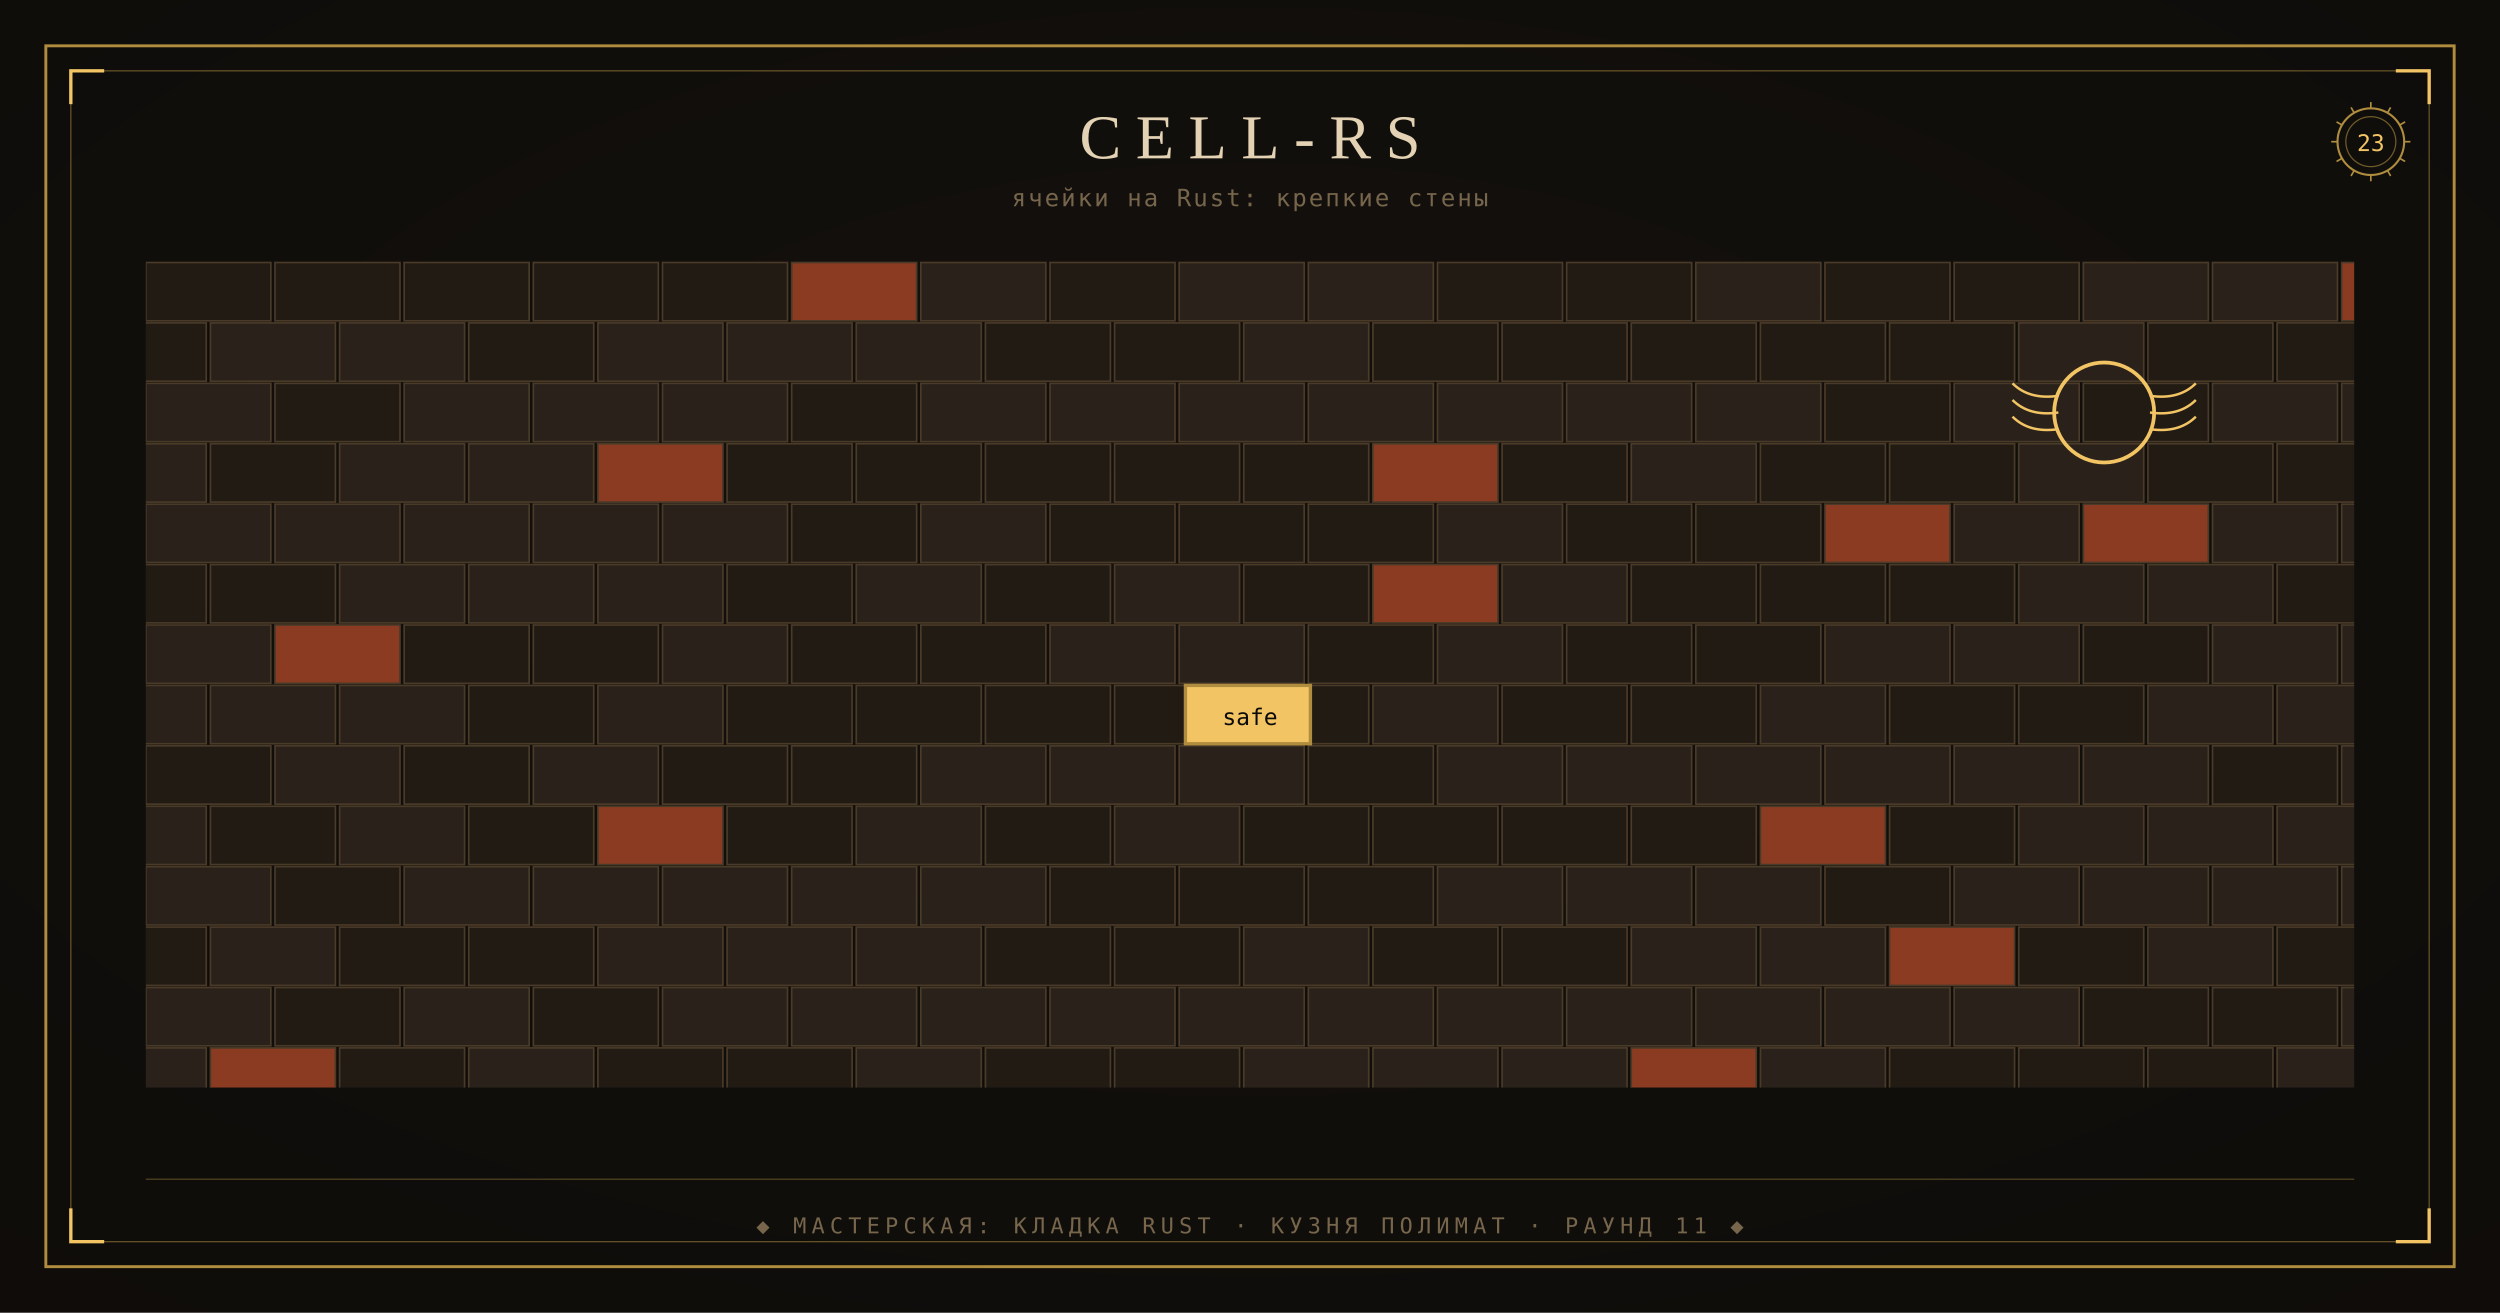
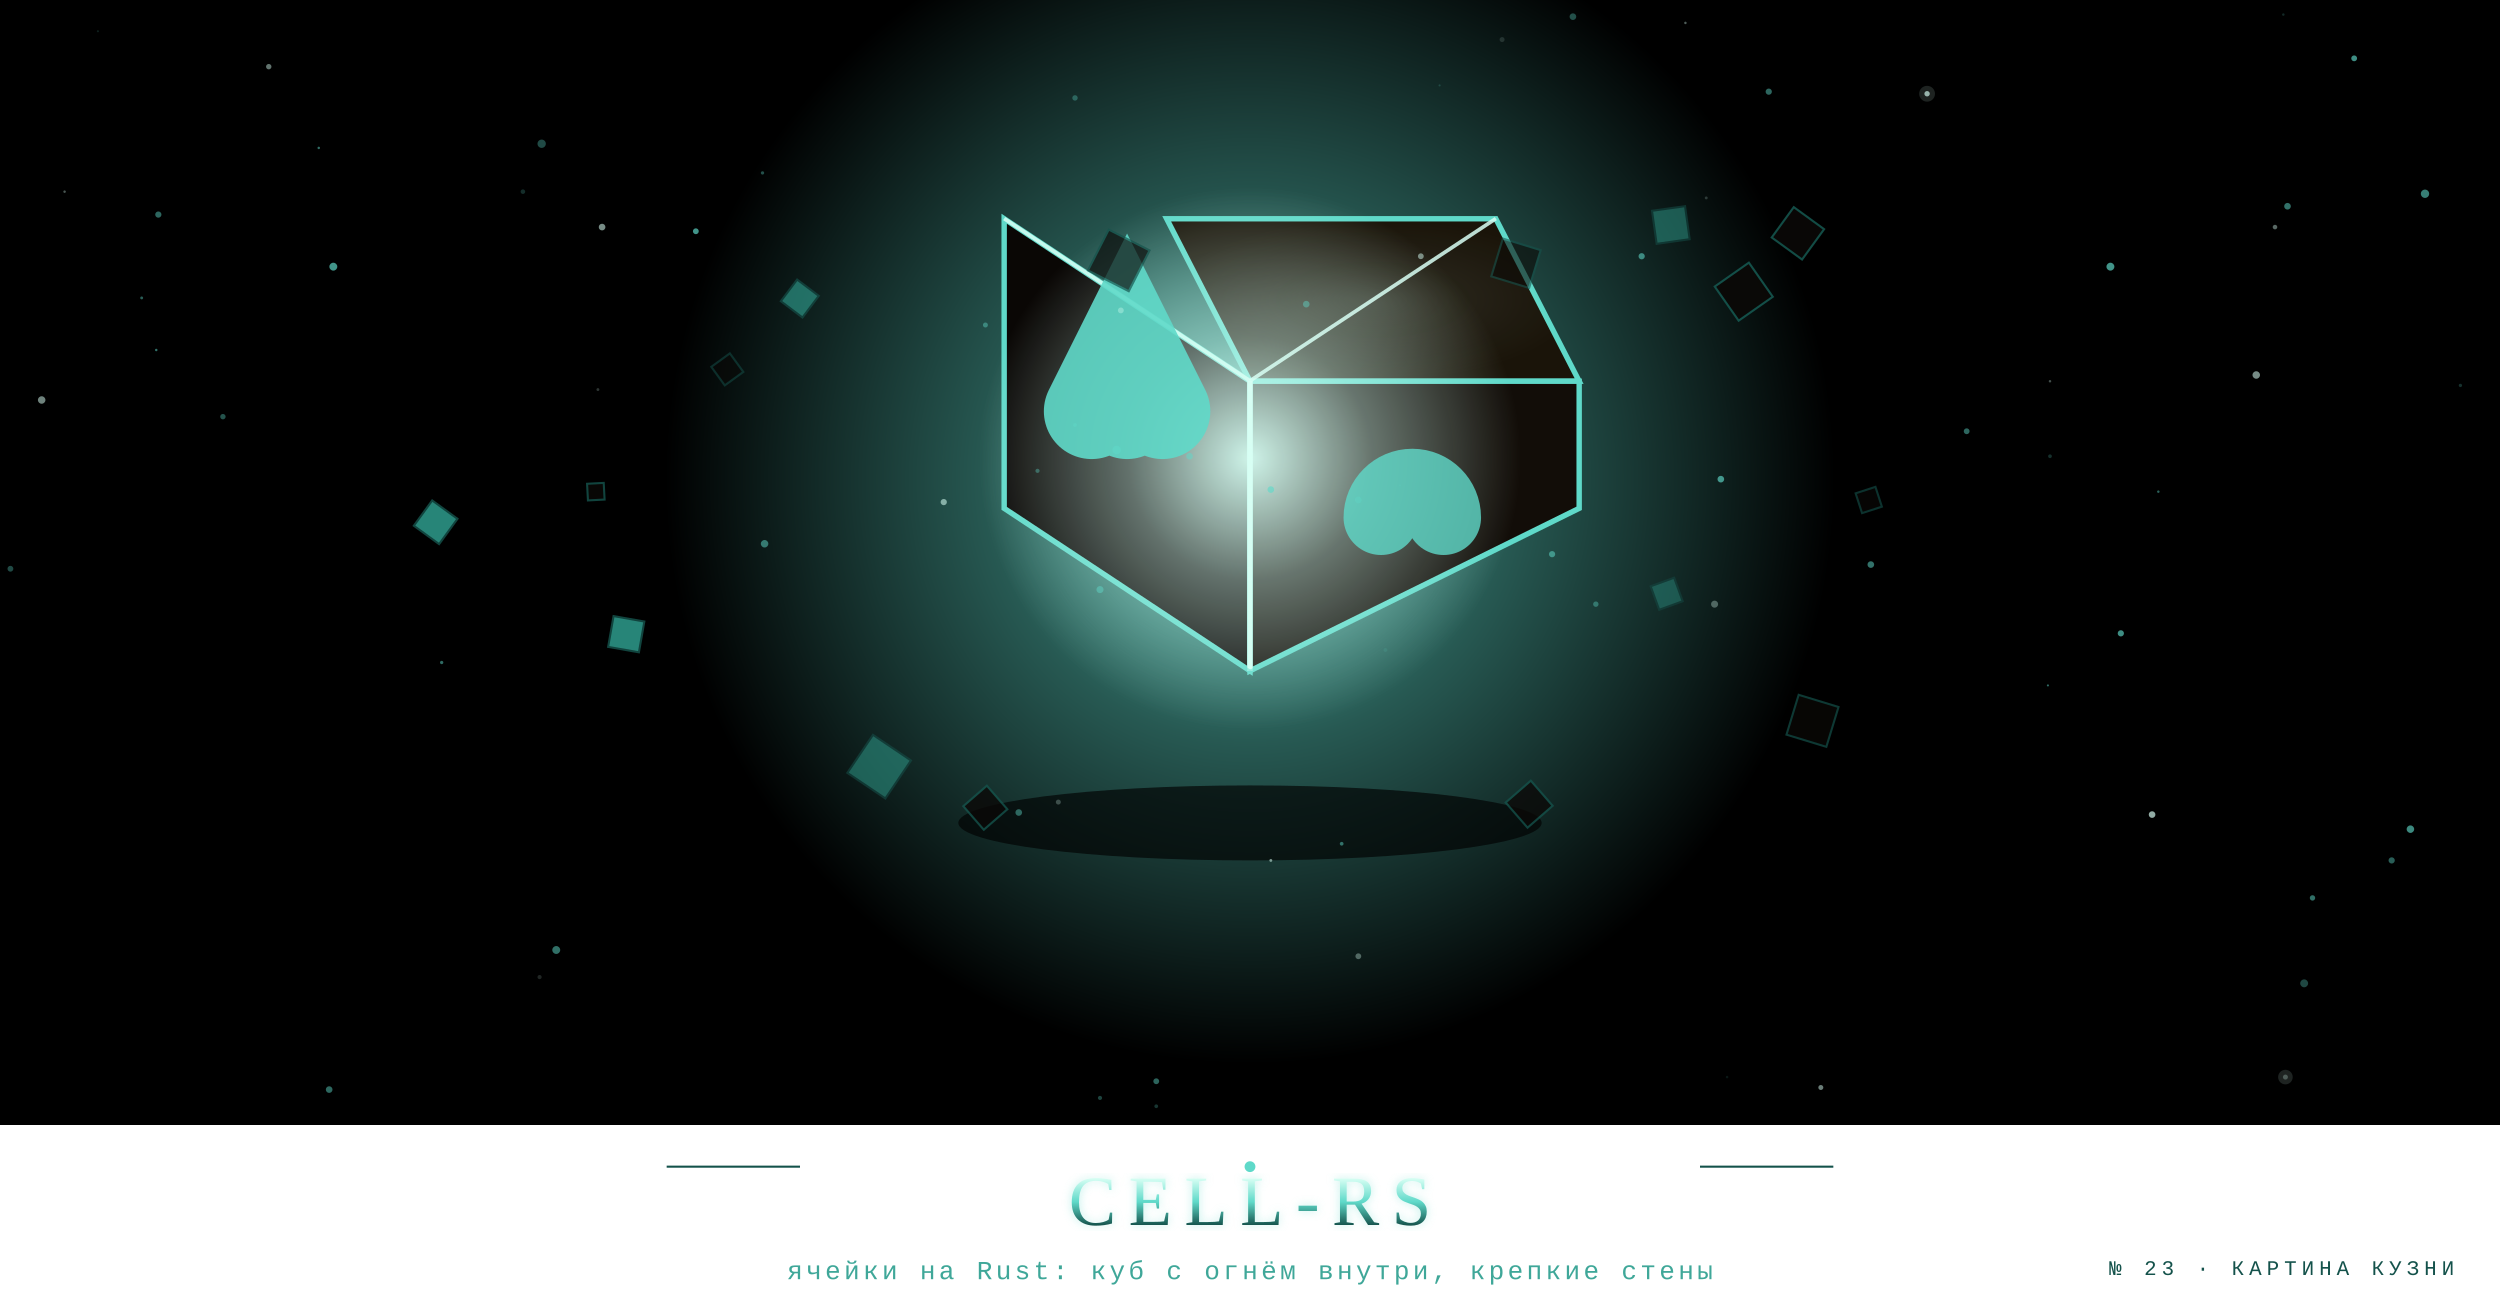
- <svg xmlns="http://www.w3.org/2000/svg" viewBox="0 0 1200 630" width="1200" height="630">
-   <rect width="1200" height="630" fill="#0D0B09" />
-   <radialGradient id="vig23" cx="0.5" cy="0.42" r="0.95">
-     <stop offset="0" stop-color="#15110D" />
-     <stop offset="1" stop-color="#0D0B09" />
-   </radialGradient>
-   <rect width="1200" height="630" fill="url(#vig23)" opacity="0.9" />
-   <rect x="22" y="22" width="1156" height="586" fill="none" stroke="#B08D3E" stroke-width="1.4" />
-   <rect x="34" y="34" width="1132" height="562" fill="none" stroke="#B08D3E" stroke-width="0.6" opacity="0.55" />
-   <path d="M 34 50 L 34 34 L 50 34" fill="none" stroke="#F2C464" stroke-width="1.6" />
-   <path d="M 1166 50 L 1166 34 L 1150 34" fill="none" stroke="#F2C464" stroke-width="1.6" />
-   <path d="M 34 580 L 34 596 L 50 596" fill="none" stroke="#F2C464" stroke-width="1.6" />
-   <path d="M 1166 580 L 1166 596 L 1150 596" fill="none" stroke="#F2C464" stroke-width="1.6" />
-   <text x="600.0" y="76" text-anchor="middle" font-family="Georgia, 'Times New Roman', serif" font-size="30" fill="#E4D2B4" letter-spacing="7">CELL-RS</text>
-   <text x="600.0" y="99" text-anchor="middle" font-family="'Cascadia Mono', ui-monospace, Consolas, monospace" font-size="11.5" fill="#77664C" letter-spacing="1">ячейки на Rust: крепкие стены</text>
-   <g transform="translate(1138,68)">
-     <circle r="16" fill="none" stroke="#B08D3E" stroke-width="1" />
-     <circle r="12" fill="none" stroke="#B08D3E" stroke-width="0.6" opacity="0.6" />
-     <text y="4.5" text-anchor="middle" font-family="'Cascadia Mono', ui-monospace, Consolas, monospace" font-size="11" fill="#F2C464">23</text>
-     <g stroke="#B08D3E" stroke-width="0.8">
-       <line x1="0" y1="-19" x2="0" y2="-16" transform="rotate(0)" />
-       <line x1="0" y1="-19" x2="0" y2="-16" transform="rotate(30)" />
-       <line x1="0" y1="-19" x2="0" y2="-16" transform="rotate(60)" />
-       <line x1="0" y1="-19" x2="0" y2="-16" transform="rotate(90)" />
-       <line x1="0" y1="-19" x2="0" y2="-16" transform="rotate(120)" />
-       <line x1="0" y1="-19" x2="0" y2="-16" transform="rotate(150)" />
-       <line x1="0" y1="-19" x2="0" y2="-16" transform="rotate(180)" />
-       <line x1="0" y1="-19" x2="0" y2="-16" transform="rotate(210)" />
-       <line x1="0" y1="-19" x2="0" y2="-16" transform="rotate(240)" />
-       <line x1="0" y1="-19" x2="0" y2="-16" transform="rotate(270)" />
-       <line x1="0" y1="-19" x2="0" y2="-16" transform="rotate(300)" />
-       <line x1="0" y1="-19" x2="0" y2="-16" transform="rotate(330)" />
-     </g>
-   </g>
-   <line x1="70" y1="566" x2="1130" y2="566" stroke="#B08D3E" stroke-width="0.5" opacity="0.5" />
-   <text x="600.0" y="592" text-anchor="middle" font-family="'Cascadia Mono', ui-monospace, Consolas, monospace" font-size="10.5" fill="#77664C" letter-spacing="2.5">◆ МАСТЕРСКАЯ: КЛАДКА RUST · КУЗНЯ ПОЛИМАТ · РАУНД 11 ◆</text>
-   <clipPath id="clip23">
-     <rect x="70" y="118" width="1060" height="404" />
-   </clipPath>
-   <g clip-path="url(#clip23)">
-     <rect x="70" y="126" width="60" height="28" fill="#221B14" stroke="#4A3A28" stroke-width="0.8" />
-     <rect x="132" y="126" width="60" height="28" fill="#221B14" stroke="#4A3A28" stroke-width="0.8" />
-     <rect x="194" y="126" width="60" height="28" fill="#221B14" stroke="#4A3A28" stroke-width="0.8" />
-     <rect x="256" y="126" width="60" height="28" fill="#221B14" stroke="#4A3A28" stroke-width="0.8" />
-     <rect x="318" y="126" width="60" height="28" fill="#221B14" stroke="#4A3A28" stroke-width="0.8" />
-     <rect x="380" y="126" width="60" height="28" fill="#8A3B22" stroke="#4A3A28" stroke-width="0.8" />
-     <rect x="442" y="126" width="60" height="28" fill="#2A221A" stroke="#4A3A28" stroke-width="0.8" />
-     <rect x="504" y="126" width="60" height="28" fill="#221B14" stroke="#4A3A28" stroke-width="0.8" />
-     <rect x="566" y="126" width="60" height="28" fill="#2A221A" stroke="#4A3A28" stroke-width="0.8" />
-     <rect x="628" y="126" width="60" height="28" fill="#2A221A" stroke="#4A3A28" stroke-width="0.8" />
-     <rect x="690" y="126" width="60" height="28" fill="#221B14" stroke="#4A3A28" stroke-width="0.8" />
-     <rect x="752" y="126" width="60" height="28" fill="#221B14" stroke="#4A3A28" stroke-width="0.8" />
-     <rect x="814" y="126" width="60" height="28" fill="#2A221A" stroke="#4A3A28" stroke-width="0.8" />
-     <rect x="876" y="126" width="60" height="28" fill="#221B14" stroke="#4A3A28" stroke-width="0.8" />
-     <rect x="938" y="126" width="60" height="28" fill="#221B14" stroke="#4A3A28" stroke-width="0.8" />
-     <rect x="1000" y="126" width="60" height="28" fill="#2A221A" stroke="#4A3A28" stroke-width="0.8" />
-     <rect x="1062" y="126" width="60" height="28" fill="#2A221A" stroke="#4A3A28" stroke-width="0.8" />
-     <rect x="1124" y="126" width="60" height="28" fill="#8A3B22" stroke="#4A3A28" stroke-width="0.8" />
-     <rect x="39" y="155" width="60" height="28" fill="#221B14" stroke="#4A3A28" stroke-width="0.8" />
-     <rect x="101" y="155" width="60" height="28" fill="#2A221A" stroke="#4A3A28" stroke-width="0.8" />
-     <rect x="163" y="155" width="60" height="28" fill="#2A221A" stroke="#4A3A28" stroke-width="0.8" />
-     <rect x="225" y="155" width="60" height="28" fill="#221B14" stroke="#4A3A28" stroke-width="0.8" />
-     <rect x="287" y="155" width="60" height="28" fill="#2A221A" stroke="#4A3A28" stroke-width="0.8" />
-     <rect x="349" y="155" width="60" height="28" fill="#2A221A" stroke="#4A3A28" stroke-width="0.8" />
-     <rect x="411" y="155" width="60" height="28" fill="#2A221A" stroke="#4A3A28" stroke-width="0.8" />
-     <rect x="473" y="155" width="60" height="28" fill="#221B14" stroke="#4A3A28" stroke-width="0.8" />
-     <rect x="535" y="155" width="60" height="28" fill="#221B14" stroke="#4A3A28" stroke-width="0.8" />
-     <rect x="597" y="155" width="60" height="28" fill="#2A221A" stroke="#4A3A28" stroke-width="0.8" />
-     <rect x="659" y="155" width="60" height="28" fill="#221B14" stroke="#4A3A28" stroke-width="0.8" />
-     <rect x="721" y="155" width="60" height="28" fill="#221B14" stroke="#4A3A28" stroke-width="0.8" />
-     <rect x="783" y="155" width="60" height="28" fill="#221B14" stroke="#4A3A28" stroke-width="0.8" />
-     <rect x="845" y="155" width="60" height="28" fill="#221B14" stroke="#4A3A28" stroke-width="0.8" />
-     <rect x="907" y="155" width="60" height="28" fill="#221B14" stroke="#4A3A28" stroke-width="0.8" />
-     <rect x="969" y="155" width="60" height="28" fill="#2A221A" stroke="#4A3A28" stroke-width="0.8" />
-     <rect x="1031" y="155" width="60" height="28" fill="#221B14" stroke="#4A3A28" stroke-width="0.8" />
-     <rect x="1093" y="155" width="60" height="28" fill="#221B14" stroke="#4A3A28" stroke-width="0.8" />
-     <rect x="70" y="184" width="60" height="28" fill="#2A221A" stroke="#4A3A28" stroke-width="0.8" />
-     <rect x="132" y="184" width="60" height="28" fill="#221B14" stroke="#4A3A28" stroke-width="0.8" />
-     <rect x="194" y="184" width="60" height="28" fill="#2A221A" stroke="#4A3A28" stroke-width="0.8" />
-     <rect x="256" y="184" width="60" height="28" fill="#2A221A" stroke="#4A3A28" stroke-width="0.8" />
-     <rect x="318" y="184" width="60" height="28" fill="#2A221A" stroke="#4A3A28" stroke-width="0.8" />
-     <rect x="380" y="184" width="60" height="28" fill="#221B14" stroke="#4A3A28" stroke-width="0.8" />
-     <rect x="442" y="184" width="60" height="28" fill="#2A221A" stroke="#4A3A28" stroke-width="0.8" />
-     <rect x="504" y="184" width="60" height="28" fill="#2A221A" stroke="#4A3A28" stroke-width="0.8" />
-     <rect x="566" y="184" width="60" height="28" fill="#2A221A" stroke="#4A3A28" stroke-width="0.8" />
-     <rect x="628" y="184" width="60" height="28" fill="#2A221A" stroke="#4A3A28" stroke-width="0.8" />
-     <rect x="690" y="184" width="60" height="28" fill="#2A221A" stroke="#4A3A28" stroke-width="0.8" />
-     <rect x="752" y="184" width="60" height="28" fill="#2A221A" stroke="#4A3A28" stroke-width="0.8" />
-     <rect x="814" y="184" width="60" height="28" fill="#2A221A" stroke="#4A3A28" stroke-width="0.8" />
-     <rect x="876" y="184" width="60" height="28" fill="#221B14" stroke="#4A3A28" stroke-width="0.8" />
-     <rect x="938" y="184" width="60" height="28" fill="#2A221A" stroke="#4A3A28" stroke-width="0.8" />
-     <rect x="1000" y="184" width="60" height="28" fill="#221B14" stroke="#4A3A28" stroke-width="0.8" />
-     <rect x="1062" y="184" width="60" height="28" fill="#2A221A" stroke="#4A3A28" stroke-width="0.8" />
-     <rect x="1124" y="184" width="60" height="28" fill="#2A221A" stroke="#4A3A28" stroke-width="0.8" />
-     <rect x="39" y="213" width="60" height="28" fill="#2A221A" stroke="#4A3A28" stroke-width="0.8" />
-     <rect x="101" y="213" width="60" height="28" fill="#221B14" stroke="#4A3A28" stroke-width="0.8" />
-     <rect x="163" y="213" width="60" height="28" fill="#2A221A" stroke="#4A3A28" stroke-width="0.8" />
-     <rect x="225" y="213" width="60" height="28" fill="#2A221A" stroke="#4A3A28" stroke-width="0.8" />
-     <rect x="287" y="213" width="60" height="28" fill="#8A3B22" stroke="#4A3A28" stroke-width="0.8" />
-     <rect x="349" y="213" width="60" height="28" fill="#221B14" stroke="#4A3A28" stroke-width="0.8" />
-     <rect x="411" y="213" width="60" height="28" fill="#221B14" stroke="#4A3A28" stroke-width="0.8" />
-     <rect x="473" y="213" width="60" height="28" fill="#221B14" stroke="#4A3A28" stroke-width="0.8" />
-     <rect x="535" y="213" width="60" height="28" fill="#221B14" stroke="#4A3A28" stroke-width="0.8" />
-     <rect x="597" y="213" width="60" height="28" fill="#221B14" stroke="#4A3A28" stroke-width="0.8" />
-     <rect x="659" y="213" width="60" height="28" fill="#8A3B22" stroke="#4A3A28" stroke-width="0.8" />
-     <rect x="721" y="213" width="60" height="28" fill="#221B14" stroke="#4A3A28" stroke-width="0.8" />
-     <rect x="783" y="213" width="60" height="28" fill="#2A221A" stroke="#4A3A28" stroke-width="0.8" />
-     <rect x="845" y="213" width="60" height="28" fill="#221B14" stroke="#4A3A28" stroke-width="0.8" />
-     <rect x="907" y="213" width="60" height="28" fill="#221B14" stroke="#4A3A28" stroke-width="0.8" />
-     <rect x="969" y="213" width="60" height="28" fill="#2A221A" stroke="#4A3A28" stroke-width="0.8" />
-     <rect x="1031" y="213" width="60" height="28" fill="#221B14" stroke="#4A3A28" stroke-width="0.8" />
-     <rect x="1093" y="213" width="60" height="28" fill="#221B14" stroke="#4A3A28" stroke-width="0.8" />
-     <rect x="70" y="242" width="60" height="28" fill="#2A221A" stroke="#4A3A28" stroke-width="0.8" />
-     <rect x="132" y="242" width="60" height="28" fill="#2A221A" stroke="#4A3A28" stroke-width="0.8" />
-     <rect x="194" y="242" width="60" height="28" fill="#2A221A" stroke="#4A3A28" stroke-width="0.8" />
-     <rect x="256" y="242" width="60" height="28" fill="#2A221A" stroke="#4A3A28" stroke-width="0.8" />
-     <rect x="318" y="242" width="60" height="28" fill="#2A221A" stroke="#4A3A28" stroke-width="0.8" />
-     <rect x="380" y="242" width="60" height="28" fill="#221B14" stroke="#4A3A28" stroke-width="0.8" />
-     <rect x="442" y="242" width="60" height="28" fill="#2A221A" stroke="#4A3A28" stroke-width="0.8" />
-     <rect x="504" y="242" width="60" height="28" fill="#221B14" stroke="#4A3A28" stroke-width="0.8" />
-     <rect x="566" y="242" width="60" height="28" fill="#221B14" stroke="#4A3A28" stroke-width="0.8" />
-     <rect x="628" y="242" width="60" height="28" fill="#221B14" stroke="#4A3A28" stroke-width="0.8" />
-     <rect x="690" y="242" width="60" height="28" fill="#2A221A" stroke="#4A3A28" stroke-width="0.8" />
-     <rect x="752" y="242" width="60" height="28" fill="#221B14" stroke="#4A3A28" stroke-width="0.8" />
-     <rect x="814" y="242" width="60" height="28" fill="#221B14" stroke="#4A3A28" stroke-width="0.8" />
-     <rect x="876" y="242" width="60" height="28" fill="#8A3B22" stroke="#4A3A28" stroke-width="0.8" />
-     <rect x="938" y="242" width="60" height="28" fill="#2A221A" stroke="#4A3A28" stroke-width="0.8" />
-     <rect x="1000" y="242" width="60" height="28" fill="#8A3B22" stroke="#4A3A28" stroke-width="0.8" />
-     <rect x="1062" y="242" width="60" height="28" fill="#2A221A" stroke="#4A3A28" stroke-width="0.8" />
-     <rect x="1124" y="242" width="60" height="28" fill="#2A221A" stroke="#4A3A28" stroke-width="0.8" />
-     <rect x="39" y="271" width="60" height="28" fill="#221B14" stroke="#4A3A28" stroke-width="0.8" />
-     <rect x="101" y="271" width="60" height="28" fill="#221B14" stroke="#4A3A28" stroke-width="0.8" />
-     <rect x="163" y="271" width="60" height="28" fill="#2A221A" stroke="#4A3A28" stroke-width="0.8" />
-     <rect x="225" y="271" width="60" height="28" fill="#2A221A" stroke="#4A3A28" stroke-width="0.8" />
-     <rect x="287" y="271" width="60" height="28" fill="#2A221A" stroke="#4A3A28" stroke-width="0.8" />
-     <rect x="349" y="271" width="60" height="28" fill="#221B14" stroke="#4A3A28" stroke-width="0.8" />
-     <rect x="411" y="271" width="60" height="28" fill="#2A221A" stroke="#4A3A28" stroke-width="0.8" />
-     <rect x="473" y="271" width="60" height="28" fill="#221B14" stroke="#4A3A28" stroke-width="0.8" />
-     <rect x="535" y="271" width="60" height="28" fill="#2A221A" stroke="#4A3A28" stroke-width="0.8" />
-     <rect x="597" y="271" width="60" height="28" fill="#221B14" stroke="#4A3A28" stroke-width="0.8" />
-     <rect x="659" y="271" width="60" height="28" fill="#8A3B22" stroke="#4A3A28" stroke-width="0.8" />
-     <rect x="721" y="271" width="60" height="28" fill="#2A221A" stroke="#4A3A28" stroke-width="0.8" />
-     <rect x="783" y="271" width="60" height="28" fill="#221B14" stroke="#4A3A28" stroke-width="0.8" />
-     <rect x="845" y="271" width="60" height="28" fill="#221B14" stroke="#4A3A28" stroke-width="0.8" />
-     <rect x="907" y="271" width="60" height="28" fill="#221B14" stroke="#4A3A28" stroke-width="0.8" />
-     <rect x="969" y="271" width="60" height="28" fill="#2A221A" stroke="#4A3A28" stroke-width="0.8" />
-     <rect x="1031" y="271" width="60" height="28" fill="#2A221A" stroke="#4A3A28" stroke-width="0.8" />
-     <rect x="1093" y="271" width="60" height="28" fill="#221B14" stroke="#4A3A28" stroke-width="0.8" />
-     <rect x="70" y="300" width="60" height="28" fill="#2A221A" stroke="#4A3A28" stroke-width="0.8" />
-     <rect x="132" y="300" width="60" height="28" fill="#8A3B22" stroke="#4A3A28" stroke-width="0.8" />
-     <rect x="194" y="300" width="60" height="28" fill="#221B14" stroke="#4A3A28" stroke-width="0.8" />
-     <rect x="256" y="300" width="60" height="28" fill="#221B14" stroke="#4A3A28" stroke-width="0.8" />
-     <rect x="318" y="300" width="60" height="28" fill="#2A221A" stroke="#4A3A28" stroke-width="0.8" />
-     <rect x="380" y="300" width="60" height="28" fill="#221B14" stroke="#4A3A28" stroke-width="0.8" />
-     <rect x="442" y="300" width="60" height="28" fill="#221B14" stroke="#4A3A28" stroke-width="0.8" />
-     <rect x="504" y="300" width="60" height="28" fill="#2A221A" stroke="#4A3A28" stroke-width="0.8" />
-     <rect x="566" y="300" width="60" height="28" fill="#2A221A" stroke="#4A3A28" stroke-width="0.8" />
-     <rect x="628" y="300" width="60" height="28" fill="#221B14" stroke="#4A3A28" stroke-width="0.8" />
-     <rect x="690" y="300" width="60" height="28" fill="#2A221A" stroke="#4A3A28" stroke-width="0.8" />
-     <rect x="752" y="300" width="60" height="28" fill="#221B14" stroke="#4A3A28" stroke-width="0.8" />
-     <rect x="814" y="300" width="60" height="28" fill="#221B14" stroke="#4A3A28" stroke-width="0.8" />
-     <rect x="876" y="300" width="60" height="28" fill="#2A221A" stroke="#4A3A28" stroke-width="0.8" />
-     <rect x="938" y="300" width="60" height="28" fill="#2A221A" stroke="#4A3A28" stroke-width="0.8" />
-     <rect x="1000" y="300" width="60" height="28" fill="#221B14" stroke="#4A3A28" stroke-width="0.8" />
-     <rect x="1062" y="300" width="60" height="28" fill="#2A221A" stroke="#4A3A28" stroke-width="0.8" />
-     <rect x="1124" y="300" width="60" height="28" fill="#2A221A" stroke="#4A3A28" stroke-width="0.8" />
-     <rect x="39" y="329" width="60" height="28" fill="#2A221A" stroke="#4A3A28" stroke-width="0.8" />
-     <rect x="101" y="329" width="60" height="28" fill="#2A221A" stroke="#4A3A28" stroke-width="0.8" />
-     <rect x="163" y="329" width="60" height="28" fill="#2A221A" stroke="#4A3A28" stroke-width="0.8" />
-     <rect x="225" y="329" width="60" height="28" fill="#221B14" stroke="#4A3A28" stroke-width="0.8" />
-     <rect x="287" y="329" width="60" height="28" fill="#2A221A" stroke="#4A3A28" stroke-width="0.8" />
-     <rect x="349" y="329" width="60" height="28" fill="#221B14" stroke="#4A3A28" stroke-width="0.8" />
-     <rect x="411" y="329" width="60" height="28" fill="#221B14" stroke="#4A3A28" stroke-width="0.8" />
-     <rect x="473" y="329" width="60" height="28" fill="#221B14" stroke="#4A3A28" stroke-width="0.8" />
-     <rect x="535" y="329" width="60" height="28" fill="#221B14" stroke="#4A3A28" stroke-width="0.8" />
-     <rect x="597" y="329" width="60" height="28" fill="#221B14" stroke="#4A3A28" stroke-width="0.8" />
-     <rect x="659" y="329" width="60" height="28" fill="#2A221A" stroke="#4A3A28" stroke-width="0.8" />
-     <rect x="721" y="329" width="60" height="28" fill="#221B14" stroke="#4A3A28" stroke-width="0.8" />
-     <rect x="783" y="329" width="60" height="28" fill="#221B14" stroke="#4A3A28" stroke-width="0.8" />
-     <rect x="845" y="329" width="60" height="28" fill="#2A221A" stroke="#4A3A28" stroke-width="0.8" />
-     <rect x="907" y="329" width="60" height="28" fill="#221B14" stroke="#4A3A28" stroke-width="0.8" />
-     <rect x="969" y="329" width="60" height="28" fill="#221B14" stroke="#4A3A28" stroke-width="0.8" />
-     <rect x="1031" y="329" width="60" height="28" fill="#2A221A" stroke="#4A3A28" stroke-width="0.8" />
-     <rect x="1093" y="329" width="60" height="28" fill="#2A221A" stroke="#4A3A28" stroke-width="0.8" />
-     <rect x="70" y="358" width="60" height="28" fill="#221B14" stroke="#4A3A28" stroke-width="0.8" />
-     <rect x="132" y="358" width="60" height="28" fill="#2A221A" stroke="#4A3A28" stroke-width="0.8" />
-     <rect x="194" y="358" width="60" height="28" fill="#221B14" stroke="#4A3A28" stroke-width="0.8" />
-     <rect x="256" y="358" width="60" height="28" fill="#2A221A" stroke="#4A3A28" stroke-width="0.8" />
-     <rect x="318" y="358" width="60" height="28" fill="#221B14" stroke="#4A3A28" stroke-width="0.8" />
-     <rect x="380" y="358" width="60" height="28" fill="#221B14" stroke="#4A3A28" stroke-width="0.8" />
-     <rect x="442" y="358" width="60" height="28" fill="#2A221A" stroke="#4A3A28" stroke-width="0.8" />
-     <rect x="504" y="358" width="60" height="28" fill="#2A221A" stroke="#4A3A28" stroke-width="0.8" />
-     <rect x="566" y="358" width="60" height="28" fill="#2A221A" stroke="#4A3A28" stroke-width="0.8" />
-     <rect x="628" y="358" width="60" height="28" fill="#221B14" stroke="#4A3A28" stroke-width="0.8" />
-     <rect x="690" y="358" width="60" height="28" fill="#2A221A" stroke="#4A3A28" stroke-width="0.8" />
-     <rect x="752" y="358" width="60" height="28" fill="#2A221A" stroke="#4A3A28" stroke-width="0.8" />
-     <rect x="814" y="358" width="60" height="28" fill="#2A221A" stroke="#4A3A28" stroke-width="0.8" />
-     <rect x="876" y="358" width="60" height="28" fill="#2A221A" stroke="#4A3A28" stroke-width="0.8" />
-     <rect x="938" y="358" width="60" height="28" fill="#2A221A" stroke="#4A3A28" stroke-width="0.8" />
-     <rect x="1000" y="358" width="60" height="28" fill="#2A221A" stroke="#4A3A28" stroke-width="0.8" />
-     <rect x="1062" y="358" width="60" height="28" fill="#221B14" stroke="#4A3A28" stroke-width="0.8" />
-     <rect x="1124" y="358" width="60" height="28" fill="#2A221A" stroke="#4A3A28" stroke-width="0.8" />
-     <rect x="39" y="387" width="60" height="28" fill="#2A221A" stroke="#4A3A28" stroke-width="0.8" />
-     <rect x="101" y="387" width="60" height="28" fill="#221B14" stroke="#4A3A28" stroke-width="0.8" />
-     <rect x="163" y="387" width="60" height="28" fill="#2A221A" stroke="#4A3A28" stroke-width="0.8" />
-     <rect x="225" y="387" width="60" height="28" fill="#221B14" stroke="#4A3A28" stroke-width="0.8" />
-     <rect x="287" y="387" width="60" height="28" fill="#8A3B22" stroke="#4A3A28" stroke-width="0.8" />
-     <rect x="349" y="387" width="60" height="28" fill="#221B14" stroke="#4A3A28" stroke-width="0.8" />
-     <rect x="411" y="387" width="60" height="28" fill="#2A221A" stroke="#4A3A28" stroke-width="0.8" />
-     <rect x="473" y="387" width="60" height="28" fill="#221B14" stroke="#4A3A28" stroke-width="0.8" />
-     <rect x="535" y="387" width="60" height="28" fill="#2A221A" stroke="#4A3A28" stroke-width="0.8" />
-     <rect x="597" y="387" width="60" height="28" fill="#221B14" stroke="#4A3A28" stroke-width="0.8" />
-     <rect x="659" y="387" width="60" height="28" fill="#221B14" stroke="#4A3A28" stroke-width="0.8" />
-     <rect x="721" y="387" width="60" height="28" fill="#221B14" stroke="#4A3A28" stroke-width="0.8" />
-     <rect x="783" y="387" width="60" height="28" fill="#221B14" stroke="#4A3A28" stroke-width="0.8" />
-     <rect x="845" y="387" width="60" height="28" fill="#8A3B22" stroke="#4A3A28" stroke-width="0.8" />
-     <rect x="907" y="387" width="60" height="28" fill="#221B14" stroke="#4A3A28" stroke-width="0.8" />
-     <rect x="969" y="387" width="60" height="28" fill="#2A221A" stroke="#4A3A28" stroke-width="0.8" />
-     <rect x="1031" y="387" width="60" height="28" fill="#2A221A" stroke="#4A3A28" stroke-width="0.8" />
-     <rect x="1093" y="387" width="60" height="28" fill="#2A221A" stroke="#4A3A28" stroke-width="0.8" />
-     <rect x="70" y="416" width="60" height="28" fill="#2A221A" stroke="#4A3A28" stroke-width="0.8" />
-     <rect x="132" y="416" width="60" height="28" fill="#221B14" stroke="#4A3A28" stroke-width="0.8" />
-     <rect x="194" y="416" width="60" height="28" fill="#2A221A" stroke="#4A3A28" stroke-width="0.8" />
-     <rect x="256" y="416" width="60" height="28" fill="#2A221A" stroke="#4A3A28" stroke-width="0.8" />
-     <rect x="318" y="416" width="60" height="28" fill="#2A221A" stroke="#4A3A28" stroke-width="0.8" />
-     <rect x="380" y="416" width="60" height="28" fill="#2A221A" stroke="#4A3A28" stroke-width="0.8" />
-     <rect x="442" y="416" width="60" height="28" fill="#2A221A" stroke="#4A3A28" stroke-width="0.8" />
-     <rect x="504" y="416" width="60" height="28" fill="#221B14" stroke="#4A3A28" stroke-width="0.8" />
-     <rect x="566" y="416" width="60" height="28" fill="#221B14" stroke="#4A3A28" stroke-width="0.8" />
-     <rect x="628" y="416" width="60" height="28" fill="#221B14" stroke="#4A3A28" stroke-width="0.8" />
-     <rect x="690" y="416" width="60" height="28" fill="#2A221A" stroke="#4A3A28" stroke-width="0.8" />
-     <rect x="752" y="416" width="60" height="28" fill="#2A221A" stroke="#4A3A28" stroke-width="0.8" />
-     <rect x="814" y="416" width="60" height="28" fill="#2A221A" stroke="#4A3A28" stroke-width="0.8" />
-     <rect x="876" y="416" width="60" height="28" fill="#221B14" stroke="#4A3A28" stroke-width="0.8" />
-     <rect x="938" y="416" width="60" height="28" fill="#2A221A" stroke="#4A3A28" stroke-width="0.8" />
-     <rect x="1000" y="416" width="60" height="28" fill="#2A221A" stroke="#4A3A28" stroke-width="0.8" />
-     <rect x="1062" y="416" width="60" height="28" fill="#2A221A" stroke="#4A3A28" stroke-width="0.8" />
-     <rect x="1124" y="416" width="60" height="28" fill="#2A221A" stroke="#4A3A28" stroke-width="0.8" />
-     <rect x="39" y="445" width="60" height="28" fill="#221B14" stroke="#4A3A28" stroke-width="0.8" />
-     <rect x="101" y="445" width="60" height="28" fill="#2A221A" stroke="#4A3A28" stroke-width="0.8" />
-     <rect x="163" y="445" width="60" height="28" fill="#221B14" stroke="#4A3A28" stroke-width="0.8" />
-     <rect x="225" y="445" width="60" height="28" fill="#221B14" stroke="#4A3A28" stroke-width="0.8" />
-     <rect x="287" y="445" width="60" height="28" fill="#2A221A" stroke="#4A3A28" stroke-width="0.8" />
-     <rect x="349" y="445" width="60" height="28" fill="#2A221A" stroke="#4A3A28" stroke-width="0.8" />
-     <rect x="411" y="445" width="60" height="28" fill="#2A221A" stroke="#4A3A28" stroke-width="0.8" />
-     <rect x="473" y="445" width="60" height="28" fill="#221B14" stroke="#4A3A28" stroke-width="0.8" />
-     <rect x="535" y="445" width="60" height="28" fill="#221B14" stroke="#4A3A28" stroke-width="0.8" />
-     <rect x="597" y="445" width="60" height="28" fill="#2A221A" stroke="#4A3A28" stroke-width="0.8" />
-     <rect x="659" y="445" width="60" height="28" fill="#221B14" stroke="#4A3A28" stroke-width="0.8" />
-     <rect x="721" y="445" width="60" height="28" fill="#221B14" stroke="#4A3A28" stroke-width="0.8" />
-     <rect x="783" y="445" width="60" height="28" fill="#2A221A" stroke="#4A3A28" stroke-width="0.8" />
-     <rect x="845" y="445" width="60" height="28" fill="#2A221A" stroke="#4A3A28" stroke-width="0.8" />
-     <rect x="907" y="445" width="60" height="28" fill="#8A3B22" stroke="#4A3A28" stroke-width="0.8" />
-     <rect x="969" y="445" width="60" height="28" fill="#221B14" stroke="#4A3A28" stroke-width="0.8" />
-     <rect x="1031" y="445" width="60" height="28" fill="#2A221A" stroke="#4A3A28" stroke-width="0.8" />
-     <rect x="1093" y="445" width="60" height="28" fill="#221B14" stroke="#4A3A28" stroke-width="0.8" />
-     <rect x="70" y="474" width="60" height="28" fill="#2A221A" stroke="#4A3A28" stroke-width="0.8" />
-     <rect x="132" y="474" width="60" height="28" fill="#221B14" stroke="#4A3A28" stroke-width="0.8" />
-     <rect x="194" y="474" width="60" height="28" fill="#2A221A" stroke="#4A3A28" stroke-width="0.8" />
-     <rect x="256" y="474" width="60" height="28" fill="#221B14" stroke="#4A3A28" stroke-width="0.8" />
-     <rect x="318" y="474" width="60" height="28" fill="#2A221A" stroke="#4A3A28" stroke-width="0.8" />
-     <rect x="380" y="474" width="60" height="28" fill="#2A221A" stroke="#4A3A28" stroke-width="0.8" />
-     <rect x="442" y="474" width="60" height="28" fill="#2A221A" stroke="#4A3A28" stroke-width="0.8" />
-     <rect x="504" y="474" width="60" height="28" fill="#2A221A" stroke="#4A3A28" stroke-width="0.8" />
-     <rect x="566" y="474" width="60" height="28" fill="#2A221A" stroke="#4A3A28" stroke-width="0.8" />
-     <rect x="628" y="474" width="60" height="28" fill="#2A221A" stroke="#4A3A28" stroke-width="0.8" />
-     <rect x="690" y="474" width="60" height="28" fill="#2A221A" stroke="#4A3A28" stroke-width="0.8" />
-     <rect x="752" y="474" width="60" height="28" fill="#2A221A" stroke="#4A3A28" stroke-width="0.8" />
-     <rect x="814" y="474" width="60" height="28" fill="#2A221A" stroke="#4A3A28" stroke-width="0.8" />
-     <rect x="876" y="474" width="60" height="28" fill="#2A221A" stroke="#4A3A28" stroke-width="0.8" />
-     <rect x="938" y="474" width="60" height="28" fill="#2A221A" stroke="#4A3A28" stroke-width="0.8" />
-     <rect x="1000" y="474" width="60" height="28" fill="#221B14" stroke="#4A3A28" stroke-width="0.8" />
-     <rect x="1062" y="474" width="60" height="28" fill="#221B14" stroke="#4A3A28" stroke-width="0.8" />
-     <rect x="1124" y="474" width="60" height="28" fill="#2A221A" stroke="#4A3A28" stroke-width="0.8" />
-     <rect x="39" y="503" width="60" height="28" fill="#2A221A" stroke="#4A3A28" stroke-width="0.8" />
-     <rect x="101" y="503" width="60" height="28" fill="#8A3B22" stroke="#4A3A28" stroke-width="0.8" />
-     <rect x="163" y="503" width="60" height="28" fill="#221B14" stroke="#4A3A28" stroke-width="0.8" />
-     <rect x="225" y="503" width="60" height="28" fill="#2A221A" stroke="#4A3A28" stroke-width="0.8" />
-     <rect x="287" y="503" width="60" height="28" fill="#221B14" stroke="#4A3A28" stroke-width="0.8" />
-     <rect x="349" y="503" width="60" height="28" fill="#221B14" stroke="#4A3A28" stroke-width="0.8" />
-     <rect x="411" y="503" width="60" height="28" fill="#2A221A" stroke="#4A3A28" stroke-width="0.8" />
-     <rect x="473" y="503" width="60" height="28" fill="#221B14" stroke="#4A3A28" stroke-width="0.8" />
-     <rect x="535" y="503" width="60" height="28" fill="#221B14" stroke="#4A3A28" stroke-width="0.8" />
-     <rect x="597" y="503" width="60" height="28" fill="#2A221A" stroke="#4A3A28" stroke-width="0.8" />
-     <rect x="659" y="503" width="60" height="28" fill="#2A221A" stroke="#4A3A28" stroke-width="0.8" />
-     <rect x="721" y="503" width="60" height="28" fill="#2A221A" stroke="#4A3A28" stroke-width="0.8" />
-     <rect x="783" y="503" width="60" height="28" fill="#8A3B22" stroke="#4A3A28" stroke-width="0.8" />
-     <rect x="845" y="503" width="60" height="28" fill="#2A221A" stroke="#4A3A28" stroke-width="0.8" />
-     <rect x="907" y="503" width="60" height="28" fill="#221B14" stroke="#4A3A28" stroke-width="0.8" />
-     <rect x="969" y="503" width="60" height="28" fill="#221B14" stroke="#4A3A28" stroke-width="0.8" />
-     <rect x="1031" y="503" width="60" height="28" fill="#221B14" stroke="#4A3A28" stroke-width="0.8" />
-     <rect x="1093" y="503" width="60" height="28" fill="#2A221A" stroke="#4A3A28" stroke-width="0.8" />
-     <rect x="569.0" y="329" width="60" height="28" fill="#F2C464" stroke="#B08D3E" stroke-width="1.6" />
-     <text x="600.0" y="348" text-anchor="middle" font-family="'Cascadia Mono', ui-monospace, Consolas, monospace" font-size="11" fill="#0D0B09">safe</text>
-     <circle cx="1010" cy="198" r="24" fill="none" stroke="#F2C464" stroke-width="1.8" />
-     <path d="M 988 190 q -14 2 -22 -6" fill="none" stroke="#F2C464" stroke-width="1.2" />
-     <path d="M 988 198 q -14 2 -22 -6" fill="none" stroke="#F2C464" stroke-width="1.2" />
-     <path d="M 988 206 q -14 2 -22 -6" fill="none" stroke="#F2C464" stroke-width="1.2" />
-     <path d="M 1032 190 q 14 2 22 -6" fill="none" stroke="#F2C464" stroke-width="1.2" />
-     <path d="M 1032 198 q 14 2 22 -6" fill="none" stroke="#F2C464" stroke-width="1.2" />
-     <path d="M 1032 206 q 14 2 22 -6" fill="none" stroke="#F2C464" stroke-width="1.2" />
-   </g>
+ <svg xmlns="http://www.w3.org/2000/svg" viewBox="0 0 1200 630" width="1200" height="630" role="img">
+   <defs>
+     <linearGradient id="bg" x1="0" y1="0" x2="0" y2="1">
+       <stop offset="0" stop-color="#030202" />
+       <stop offset=".55" stop-color="#0A0705" />
+       <stop offset="1" stop-color="#060403" />
+     </linearGradient>
+     <radialGradient id="vig" cx=".5" cy=".46" r=".75">
+       <stop offset=".55" stop-color="#000" stop-opacity="0" />
+       <stop offset="1" stop-color="#000" stop-opacity=".82" />
+     </radialGradient>
+   </defs>
+   <rect width="1200" height="540" fill="url(#bg)" />
+   <defs>
+     <radialGradient id="gl">
+       <stop offset="0" stop-color="#5FD9C9" stop-opacity="0.9" />
+       <stop offset=".45" stop-color="#5FD9C9" stop-opacity="0.41" />
+       <stop offset="1" stop-color="#5FD9C9" stop-opacity="0" />
+     </radialGradient>
+     <radialGradient id="in">
+       <stop offset="0" stop-color="#D8FFF4" stop-opacity="0.95" />
+       <stop offset=".45" stop-color="#D8FFF4" stop-opacity="0.43" />
+       <stop offset="1" stop-color="#D8FFF4" stop-opacity="0" />
+     </radialGradient>
+     <filter id="neb" x="-20%" y="-20%" width="140%" height="140%">
+       <feTurbulence type="fractalNoise" baseFrequency="0.003 0.012" numOctaves="4" seed="496" result="n" />
+       <feColorMatrix in="n" type="matrix" values="0 0 0 0 0.373  0 0 0 0 0.851  0 0 0 0 0.788  0 0 0 0.58 -0.36" />
+       <feGaussianBlur stdDeviation="2" />
+     </filter>
+     <filter id="neb2" x="-20%" y="-20%" width="140%" height="140%">
+       <feTurbulence type="fractalNoise" baseFrequency="0.009 0.006" numOctaves="3" seed="503" result="n" />
+       <feColorMatrix in="n" type="matrix" values="0 0 0 0 0.788  0 0 0 0 0.706  0 0 0 0 0.345  0 0 0 0.68 -0.40" />
+       <feGaussianBlur stdDeviation="1.6" />
+     </filter>
+   </defs>
+   <rect width="1200" height="540" opacity="19.25" />
+   <circle cx="600.0" cy="230.0" r="280.0" fill="url(#gl)" />
+   <polygon points="560,105 718,105 758,183 600,183" fill="#1A1409" stroke="#5FD9C9" stroke-width="2.6" />
+   <polygon points="482,105 600,183 600,322 482,244" fill="#0A0705" stroke="#5FD9C9" stroke-width="2.6" />
+   <polygon points="600,183 758,183 758,244 600,322" fill="#120D08" stroke="#5FD9C9" stroke-width="2.6" />
+   <polygon points="560,105 718,105 758,183 600,183" fill="url(#in)" opacity=".14" />
+   <line x1="600" y1="182.8" x2="600" y2="322.04" stroke="#D8FFF4" stroke-width="2.6" opacity=".95" />
+   <line x1="482" y1="104.92" x2="600" y2="182.8" stroke="#D8FFF4" stroke-width="1.8" opacity=".85" />
+   <line x1="718" y1="104.92" x2="600" y2="182.8" stroke="#D8FFF4" stroke-width="1.8" opacity=".85" />
+   <line x1="482" y1="244.16" x2="600" y2="322.04" stroke="#5FD9C9" stroke-width="1.2" opacity=".6" />
+   <line x1="758.12" y1="244.16" x2="600" y2="322.04" stroke="#5FD9C9" stroke-width="1.2" opacity=".6" />
+   <circle cx="600.0" cy="220.0" r="130.0" fill="url(#in)" />
+   <g transform="translate(541.0 180.4) rotate(0) scale(17.00)">
+     <path d="M-1 1 L0 -1 L1 1 M0 -1 L0 1" stroke="#5FD9C9" stroke-width="2.7" fill="none" opacity="0.9" stroke-linecap="round" />
+   </g>
+   <g transform="translate(677.9 239.4) rotate(0) scale(15.00)">
+     <path d="M-1 0.6 A1 1 0 0 1 1 0.6" stroke="#5FD9C9" stroke-width="2.4" fill="none" opacity="0.8" stroke-linecap="round" />
+   </g>
+   <ellipse cx="600" cy="395" rx="140" ry="18" fill="#000" opacity=".65" />
+   <g transform="translate(286 236) rotate(87)">
+     <rect x="-4" y="-4" width="8" height="8" fill="#0A0806" opacity="0.83" stroke="#14524B" stroke-width="1" />
+   </g>
+   <g transform="translate(349 178) rotate(54)">
+     <rect x="-6" y="-6" width="11" height="11" fill="#0A0806" opacity="0.50" stroke="#14524B" stroke-width="1" />
+   </g>
+   <g transform="translate(863 112) rotate(36)">
+     <rect x="-9" y="-9" width="18" height="18" fill="#0A0806" opacity="0.92" stroke="#14524B" stroke-width="1" />
+   </g>
+   <g transform="translate(870 346) rotate(17)">
+     <rect x="-10" y="-10" width="20" height="20" fill="#0A0806" opacity="0.69" stroke="#14524B" stroke-width="1" />
+   </g>
+   <g transform="translate(301 305) rotate(10)">
+     <rect x="-8" y="-8" width="15" height="15" fill="#2FA090" opacity="0.83" stroke="#14524B" stroke-width="1" />
+   </g>
+   <g transform="translate(802 108) rotate(82)">
+     <rect x="-8" y="-8" width="16" height="16" fill="#2FA090" opacity="0.50" stroke="#14524B" stroke-width="1" />
+   </g>
+   <g transform="translate(734 386) rotate(49)">
+     <rect x="-8" y="-8" width="16" height="16" fill="#0A0806" opacity="0.77" stroke="#14524B" stroke-width="1" />
+   </g>
+   <g transform="translate(422 368) rotate(34)">
+     <rect x="-11" y="-11" width="22" height="22" fill="#2FA090" opacity="0.53" stroke="#14524B" stroke-width="1" />
+   </g>
+   <g transform="translate(897 240) rotate(72)">
+     <rect x="-5" y="-5" width="10" height="10" fill="#0A0806" opacity="0.61" stroke="#14524B" stroke-width="1" />
+   </g>
+   <g transform="translate(728 127) rotate(17)">
+     <rect x="-10" y="-10" width="19" height="19" fill="#0A0806" opacity="0.58" stroke="#14524B" stroke-width="1" />
+   </g>
+   <g transform="translate(837 140) rotate(55)">
+     <rect x="-10" y="-10" width="20" height="20" fill="#0A0806" opacity="0.95" stroke="#14524B" stroke-width="1" />
+   </g>
+   <g transform="translate(209 250) rotate(36)">
+     <rect x="-7" y="-7" width="15" height="15" fill="#2FA090" opacity="0.83" stroke="#14524B" stroke-width="1" />
+   </g>
+   <g transform="translate(537 125) rotate(27)">
+     <rect x="-11" y="-11" width="22" height="22" fill="#0A0806" opacity="0.67" stroke="#14524B" stroke-width="1" />
+   </g>
+   <g transform="translate(473 387) rotate(49)">
+     <rect x="-7" y="-7" width="15" height="15" fill="#0A0806" opacity="0.80" stroke="#14524B" stroke-width="1" />
+   </g>
+   <g transform="translate(800 285) rotate(70)">
+     <rect x="-6" y="-6" width="12" height="12" fill="#2FA090" opacity="0.41" stroke="#14524B" stroke-width="1" />
+   </g>
+   <g transform="translate(384 144) rotate(37)">
+     <rect x="-7" y="-7" width="13" height="13" fill="#2FA090" opacity="0.64" stroke="#14524B" stroke-width="1" />
+   </g>
+   <circle cx="874" cy="522" r="1.2" fill="#D8FFF4" opacity="0.49" />
+   <circle cx="665" cy="312" r="0.9" fill="#5FD9C9" opacity="0.11" />
+   <circle cx="1097" cy="517" r="3.5" fill="#D8FFF4" opacity=".14" />
+   <circle cx="1097" cy="517" r="1.2" fill="#D8FFF4" opacity="0.26" />
+   <circle cx="849" cy="44" r="1.5" fill="#5FD9C9" opacity="0.47" />
+   <circle cx="682" cy="123" r="1.4" fill="#D8FFF4" opacity="0.49" />
+   <circle cx="610" cy="235" r="1.6" fill="#5FD9C9" opacity="0.63" />
+   <circle cx="755" cy="8" r="1.6" fill="#5FD9C9" opacity="0.35" />
+   <circle cx="516" cy="204" r="0.9" fill="#5FD9C9" opacity="0.40" />
+   <circle cx="571" cy="219" r="1.6" fill="#5FD9C9" opacity="0.50" />
+   <circle cx="1164" cy="93" r="2.0" fill="#5FD9C9" opacity="0.58" />
+   <circle cx="610" cy="413" r="0.7" fill="#D8FFF4" opacity="0.53" />
+   <circle cx="212" cy="318" r="0.8" fill="#5FD9C9" opacity="0.49" />
+   <circle cx="1110" cy="431" r="1.3" fill="#5FD9C9" opacity="0.51" />
+   <circle cx="260" cy="69" r="2.0" fill="#5FD9C9" opacity="0.34" />
+   <circle cx="766" cy="290" r="1.3" fill="#5FD9C9" opacity="0.38" />
+   <circle cx="75" cy="168" r="0.6" fill="#5FD9C9" opacity="0.52" />
+   <circle cx="1092" cy="109" r="1.1" fill="#D8FFF4" opacity="0.41" />
+   <circle cx="1018" cy="304" r="1.5" fill="#5FD9C9" opacity="0.65" />
+   <circle cx="453" cy="241" r="1.5" fill="#D8FFF4" opacity="0.55" />
+   <circle cx="1130" cy="28" r="1.4" fill="#5FD9C9" opacity="0.65" />
+   <circle cx="107" cy="200" r="1.3" fill="#5FD9C9" opacity="0.38" />
+   <circle cx="538" cy="149" r="1.4" fill="#D8FFF4" opacity="0.34" />
+   <circle cx="5" cy="273" r="1.4" fill="#5FD9C9" opacity="0.34" />
+   <circle cx="627" cy="146" r="1.6" fill="#5FD9C9" opacity="0.43" />
+   <circle cx="1098" cy="99" r="1.6" fill="#5FD9C9" opacity="0.52" />
+   <circle cx="516" cy="47" r="1.3" fill="#5FD9C9" opacity="0.33" />
+   <circle cx="819" cy="95" r="0.7" fill="#D8FFF4" opacity="0.19" />
+   <circle cx="823" cy="290" r="1.7" fill="#D8FFF4" opacity="0.33" />
+   <circle cx="721" cy="19" r="1.2" fill="#D8FFF4" opacity="0.13" />
+   <circle cx="498" cy="226" r="1.0" fill="#5FD9C9" opacity="0.36" />
+   <circle cx="745" cy="266" r="1.5" fill="#5FD9C9" opacity="0.53" />
+   <circle cx="68" cy="143" r="0.7" fill="#5FD9C9" opacity="0.43" />
+   <circle cx="473" cy="156" r="1.2" fill="#5FD9C9" opacity="0.42" />
+   <circle cx="31" cy="92" r="0.6" fill="#D8FFF4" opacity="0.34" />
+   <circle cx="160" cy="128" r="1.9" fill="#5FD9C9" opacity="0.68" />
+   <circle cx="826" cy="230" r="1.6" fill="#5FD9C9" opacity="0.65" />
+   <circle cx="1036" cy="236" r="0.6" fill="#5FD9C9" opacity="0.45" />
+   <circle cx="287" cy="187" r="0.7" fill="#D8FFF4" opacity="0.21" />
+   <circle cx="644" cy="405" r="0.9" fill="#5FD9C9" opacity="0.47" />
+   <circle cx="334" cy="111" r="1.4" fill="#5FD9C9" opacity="0.68" />
+   <circle cx="1148" cy="413" r="1.5" fill="#5FD9C9" opacity="0.43" />
+   <circle cx="691" cy="41" r="0.5" fill="#5FD9C9" opacity="0.19" />
+   <circle cx="925" cy="45" r="3.8" fill="#D8FFF4" opacity=".14" />
+   <circle cx="925" cy="45" r="1.3" fill="#D8FFF4" opacity="0.66" />
+   <circle cx="366" cy="83" r="0.8" fill="#5FD9C9" opacity="0.36" />
+   <circle cx="129" cy="32" r="1.3" fill="#D8FFF4" opacity="0.45" />
+   <circle cx="76" cy="103" r="1.5" fill="#5FD9C9" opacity="0.47" />
+   <circle cx="528" cy="527" r="1.0" fill="#5FD9C9" opacity="0.31" />
+   <circle cx="788" cy="123" r="1.5" fill="#5FD9C9" opacity="0.57" />
+   <circle cx="1096" cy="7" r="0.6" fill="#5FD9C9" opacity="0.19" />
+   <circle cx="652" cy="459" r="1.4" fill="#D8FFF4" opacity="0.34" />
+   <circle cx="898" cy="271" r="1.6" fill="#5FD9C9" opacity="0.52" />
+   <circle cx="555" cy="519" r="1.4" fill="#5FD9C9" opacity="0.46" />
+   <circle cx="1013" cy="128" r="1.9" fill="#5FD9C9" opacity="0.68" />
+   <circle cx="289" cy="109" r="1.6" fill="#D8FFF4" opacity="0.55" />
+   <circle cx="153" cy="71" r="0.6" fill="#5FD9C9" opacity="0.50" />
+   <circle cx="1181" cy="185" r="0.8" fill="#5FD9C9" opacity="0.23" />
+   <circle cx="489" cy="390" r="1.6" fill="#5FD9C9" opacity="0.43" />
+   <circle cx="251" cy="92" r="1.1" fill="#5FD9C9" opacity="0.21" />
+   <circle cx="984" cy="183" r="0.6" fill="#D8FFF4" opacity="0.31" />
+   <circle cx="1033" cy="391" r="1.6" fill="#D8FFF4" opacity="0.67" />
+   <circle cx="652" cy="240" r="1.6" fill="#5FD9C9" opacity="0.31" />
+   <circle cx="983" cy="329" r="0.5" fill="#5FD9C9" opacity="0.50" />
+   <circle cx="944" cy="207" r="1.4" fill="#5FD9C9" opacity="0.47" />
+   <circle cx="47" cy="15" r="0.5" fill="#5FD9C9" opacity="0.15" />
+   <circle cx="536" cy="216" r="2.0" fill="#5FD9C9" opacity="0.57" />
+   <circle cx="1106" cy="472" r="1.9" fill="#5FD9C9" opacity="0.33" />
+   <circle cx="528" cy="283" r="1.7" fill="#5FD9C9" opacity="0.45" />
+   <circle cx="672" cy="233" r="0.5" fill="#5FD9C9" opacity="0.10" />
+   <circle cx="809" cy="11" r="0.6" fill="#D8FFF4" opacity="0.36" />
+   <circle cx="267" cy="456" r="1.9" fill="#5FD9C9" opacity="0.51" />
+   <circle cx="1157" cy="398" r="1.8" fill="#5FD9C9" opacity="0.63" />
+   <circle cx="555" cy="531" r="0.9" fill="#5FD9C9" opacity="0.25" />
+   <circle cx="158" cy="523" r="1.6" fill="#5FD9C9" opacity="0.48" />
+   <circle cx="1083" cy="180" r="1.8" fill="#D8FFF4" opacity="0.54" />
+   <circle cx="20" cy="192" r="1.8" fill="#D8FFF4" opacity="0.51" />
+   <circle cx="829" cy="517" r="0.6" fill="#5FD9C9" opacity="0.11" />
+   <circle cx="508" cy="385" r="1.2" fill="#D8FFF4" opacity="0.25" />
+   <circle cx="984" cy="219" r="0.9" fill="#5FD9C9" opacity="0.22" />
+   <circle cx="367" cy="261" r="1.8" fill="#5FD9C9" opacity="0.50" />
+   <circle cx="259" cy="469" r="1.0" fill="#D8FFF4" opacity="0.15" />
+   <linearGradient id="gtxt" x1="0" y1="0" x2="0" y2="1">
+     <stop offset="0" stop-color="#D8FFF4" />
+     <stop offset=".5" stop-color="#5FD9C9" />
+     <stop offset="1" stop-color="#14524B" />
+   </linearGradient>
+   <filter id="soft">
+     <feGaussianBlur stdDeviation="2.2" />
+   </filter>
+   <line x1="320" y1="560" x2="384" y2="560" stroke="#14524B" stroke-width="1" />
+   <circle cx="600" cy="560" r="2.6" fill="#5FD9C9" />
+   <line x1="816" y1="560" x2="880" y2="560" stroke="#14524B" stroke-width="1" />
+   <text x="600.0" y="588" text-anchor="middle" font-family="Georgia,'Times New Roman',serif" font-size="34" letter-spacing="6" fill="#5FD9C9" opacity=".38" filter="url(#soft)">CELL-RS</text>
+   <text x="600.0" y="588" text-anchor="middle" font-family="Georgia,'Times New Roman',serif" font-size="34" letter-spacing="6" fill="url(#gtxt)">CELL-RS</text>
+   <text x="600.0" y="614" text-anchor="middle" font-family="ui-monospace,'Cascadia Mono',Consolas,'Courier New',monospace" font-size="12.5" letter-spacing="1.6" fill="#2FA090" opacity=".92">ячейки на Rust: куб с огнём внутри, крепкие стены</text>
+   <text x="1178" y="612" text-anchor="end" font-family="ui-monospace,'Cascadia Mono',Consolas,'Courier New',monospace" font-size="10" letter-spacing="2.4" fill="#14524B">№ 23 · КАРТИНА КУЗНИ</text>
</svg>
